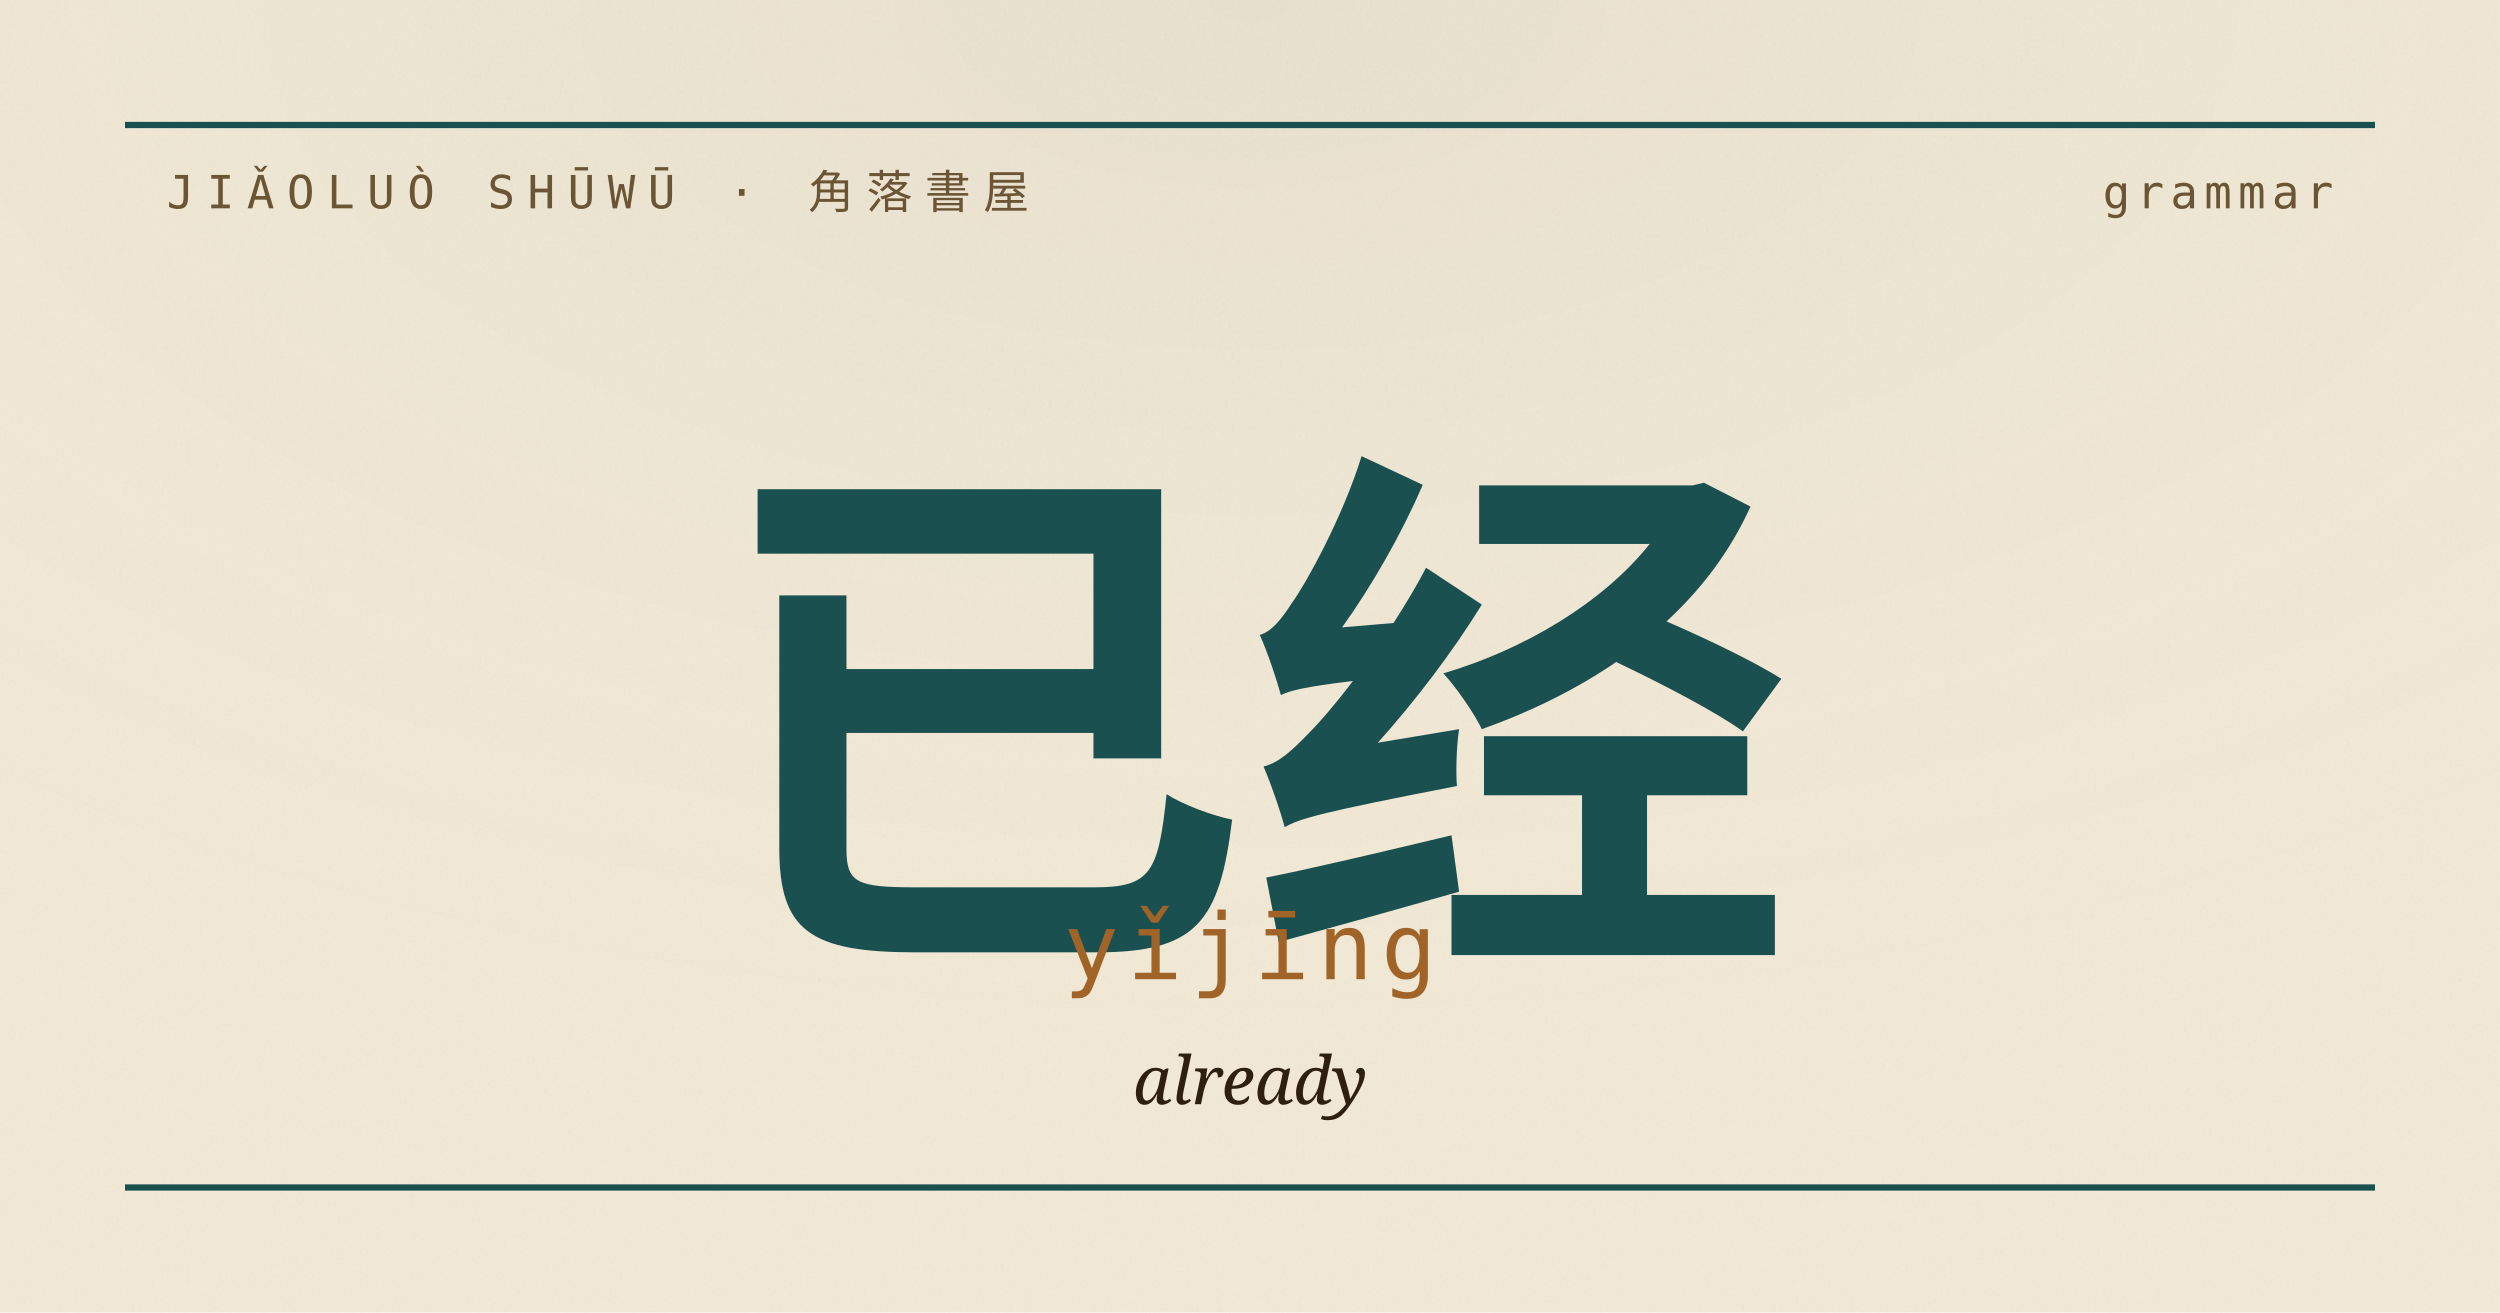
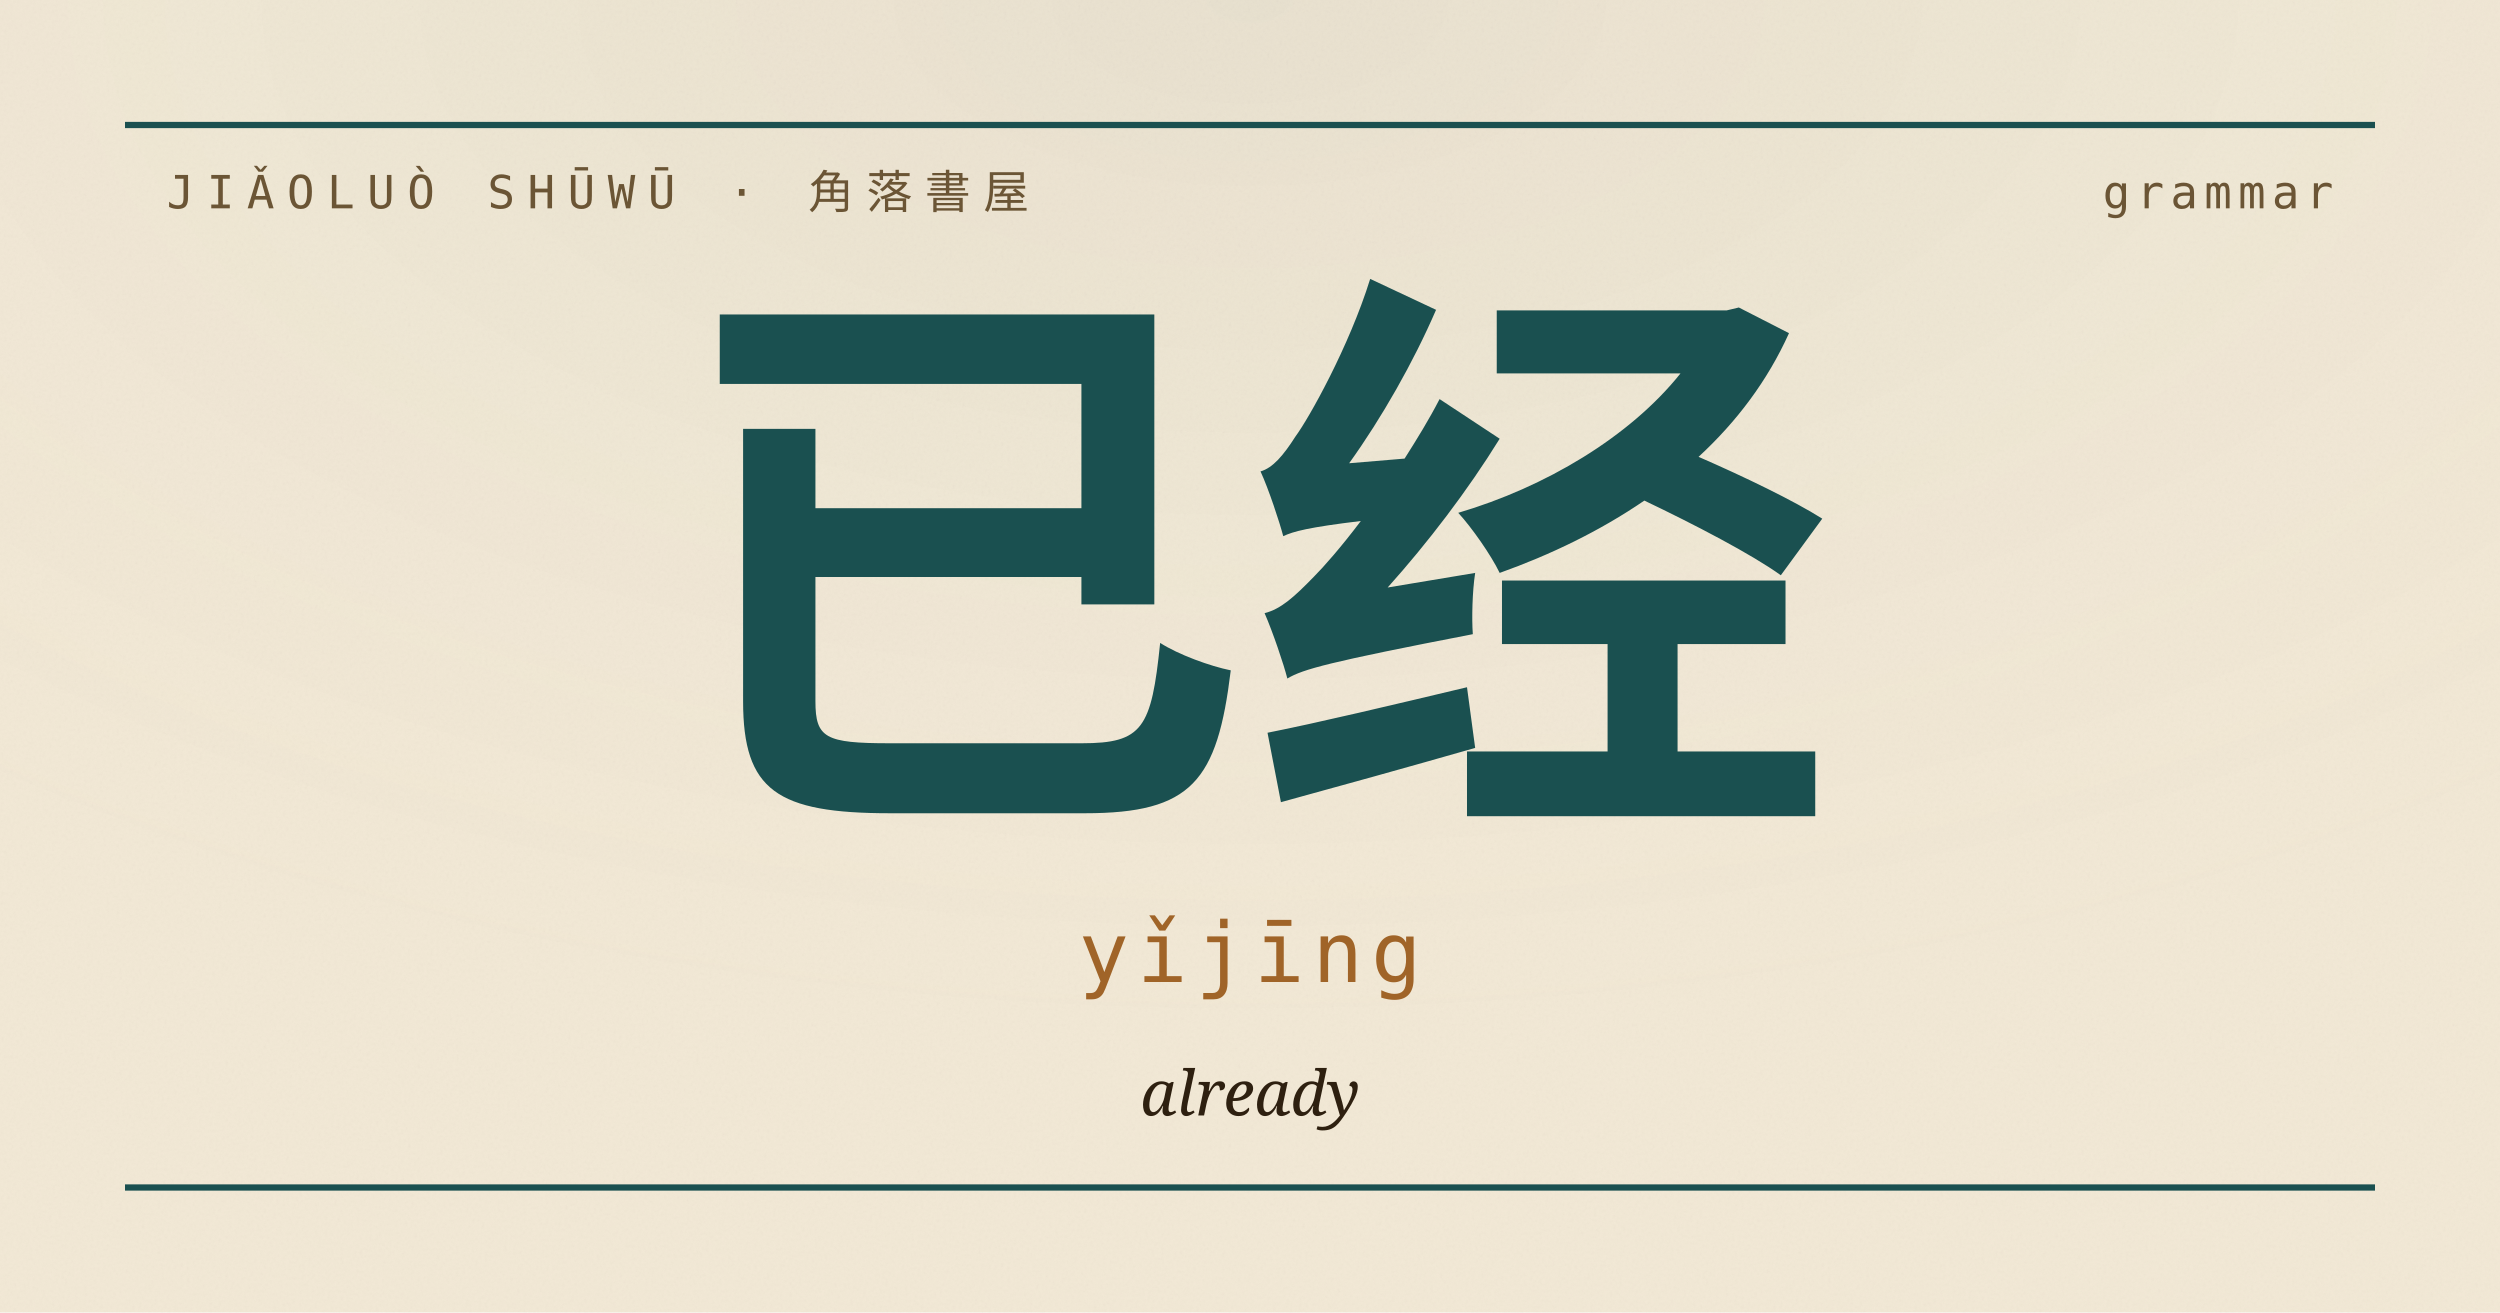
<svg xmlns="http://www.w3.org/2000/svg" viewBox="0 0 1200 630" width="1200" height="630">
  <defs>
    <filter id="paper">
      <feTurbulence type="fractalNoise" baseFrequency="0.65" numOctaves="5" stitchTiles="stitch" />
      <feColorMatrix type="saturate" values="0" />
    </filter>
    <radialGradient id="vignette" cx="50%" cy="0%" r="80%">
      <stop offset="0%" stop-color="#1a5050" stop-opacity="0.05" />
      <stop offset="100%" stop-color="#f2e8d5" stop-opacity="0" />
    </radialGradient>
  </defs>
  <rect width="1200" height="630" fill="#f2e8d5" />
  <rect width="1200" height="630" fill="url(#vignette)" />
  <rect width="1200" height="630" filter="url(#paper)" opacity="0.06" />
  <line x1="60" y1="60" x2="1140" y2="60" stroke="#1a5050" stroke-width="3" />
  <line x1="60" y1="570" x2="1140" y2="570" stroke="#1a5050" stroke-width="3" />
  <text x="80" y="100" font-family="Inconsolata, monospace" font-size="22" letter-spacing="6" fill="#6b5535" text-transform="uppercase">JIǍOLUÒ SHŪWŪ · 角落書屋</text>
  <text x="1120" y="100" font-family="Inconsolata, monospace" font-size="22" letter-spacing="3" fill="#6b5535" text-anchor="end">grammar</text>
-   <text x="600" y="350" font-family="Noto Serif SC, serif" font-size="260" font-weight="700" fill="#1a5050" text-anchor="middle" dominant-baseline="middle">已经</text>
-   <text x="600" y="470" font-family="Inconsolata, monospace" font-size="44" letter-spacing="4" fill="#a06428" text-anchor="middle">yǐjīng</text>
-   <text x="600" y="530" font-family="Cormorant Garamond, Georgia, serif" font-style="italic" font-size="32" fill="#2e2010" text-anchor="middle">already</text>
+   <text x="600" y="275" font-family="Noto Serif SC, serif" font-size="280" font-weight="700" fill="#1a5050" text-anchor="middle" dominant-baseline="middle">已经</text>
+   <text x="600" y="460" font-family="Inconsolata, monospace" font-size="40" letter-spacing="4" fill="#a06428" text-anchor="middle" dominant-baseline="middle">yǐjīng</text>
+   <text x="600" y="525" font-family="Cormorant Garamond, Georgia, serif" font-style="italic" font-size="30" fill="#2e2010" text-anchor="middle" dominant-baseline="middle">already</text>
</svg>
